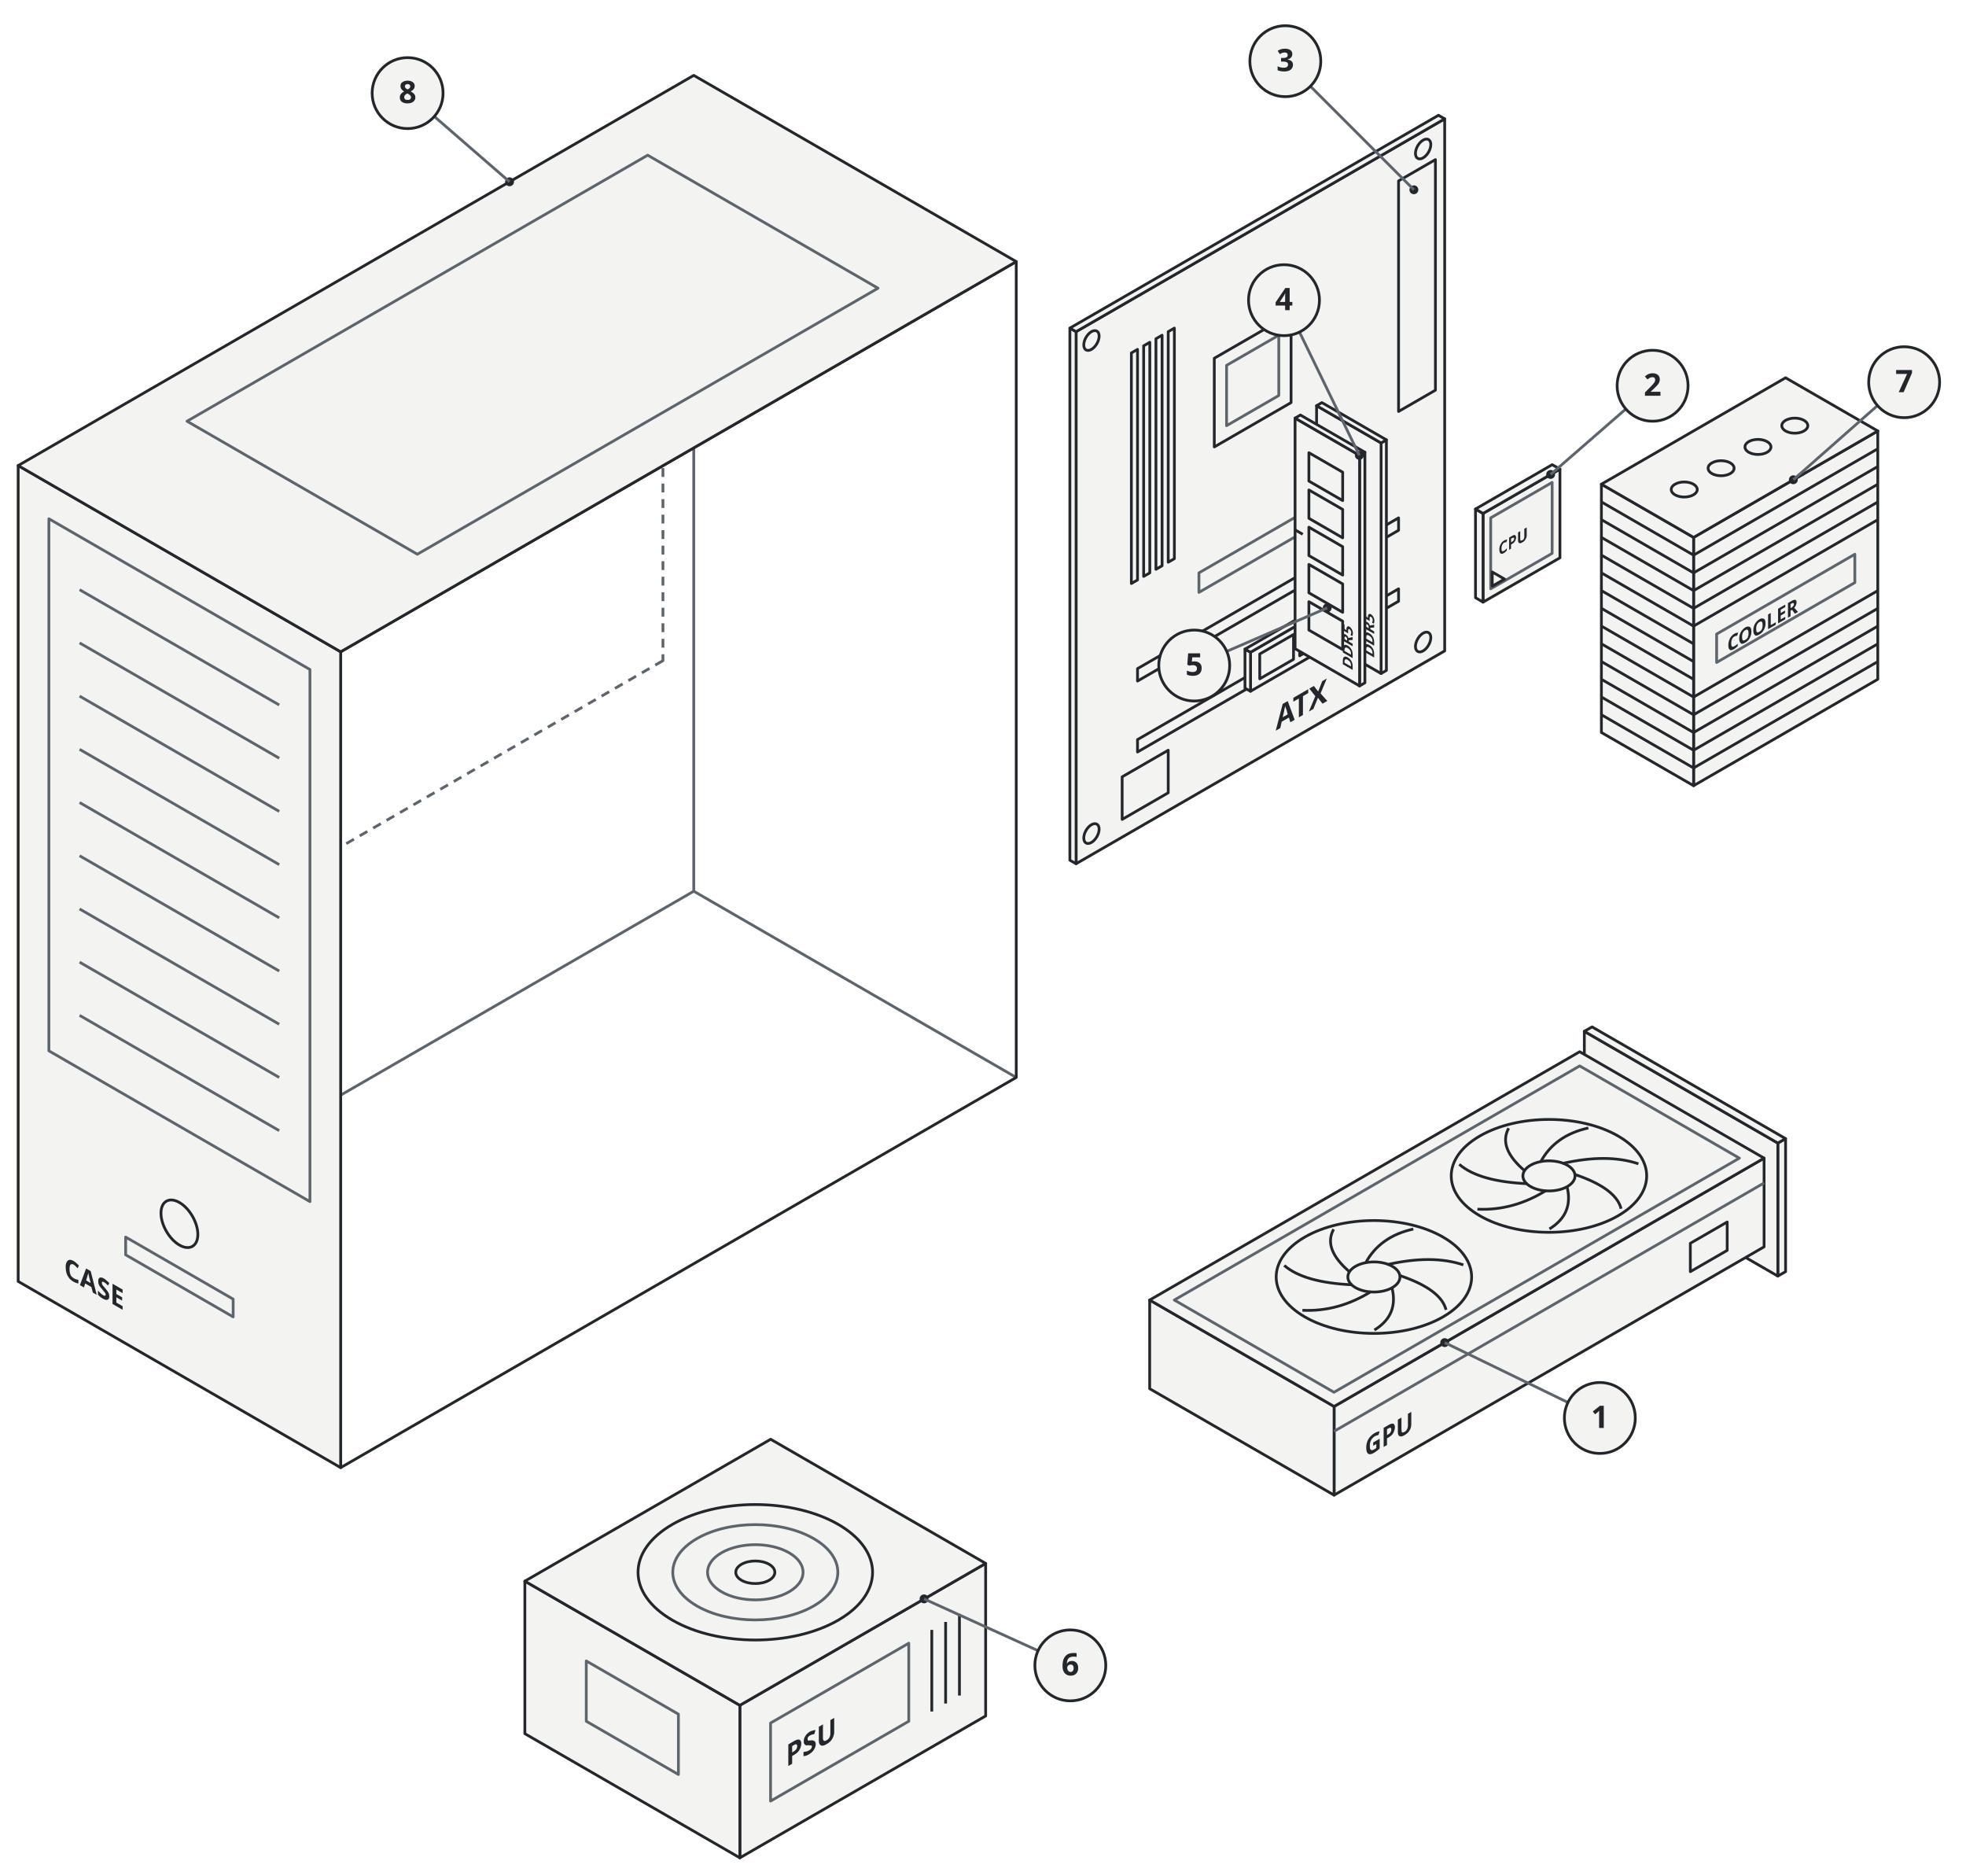
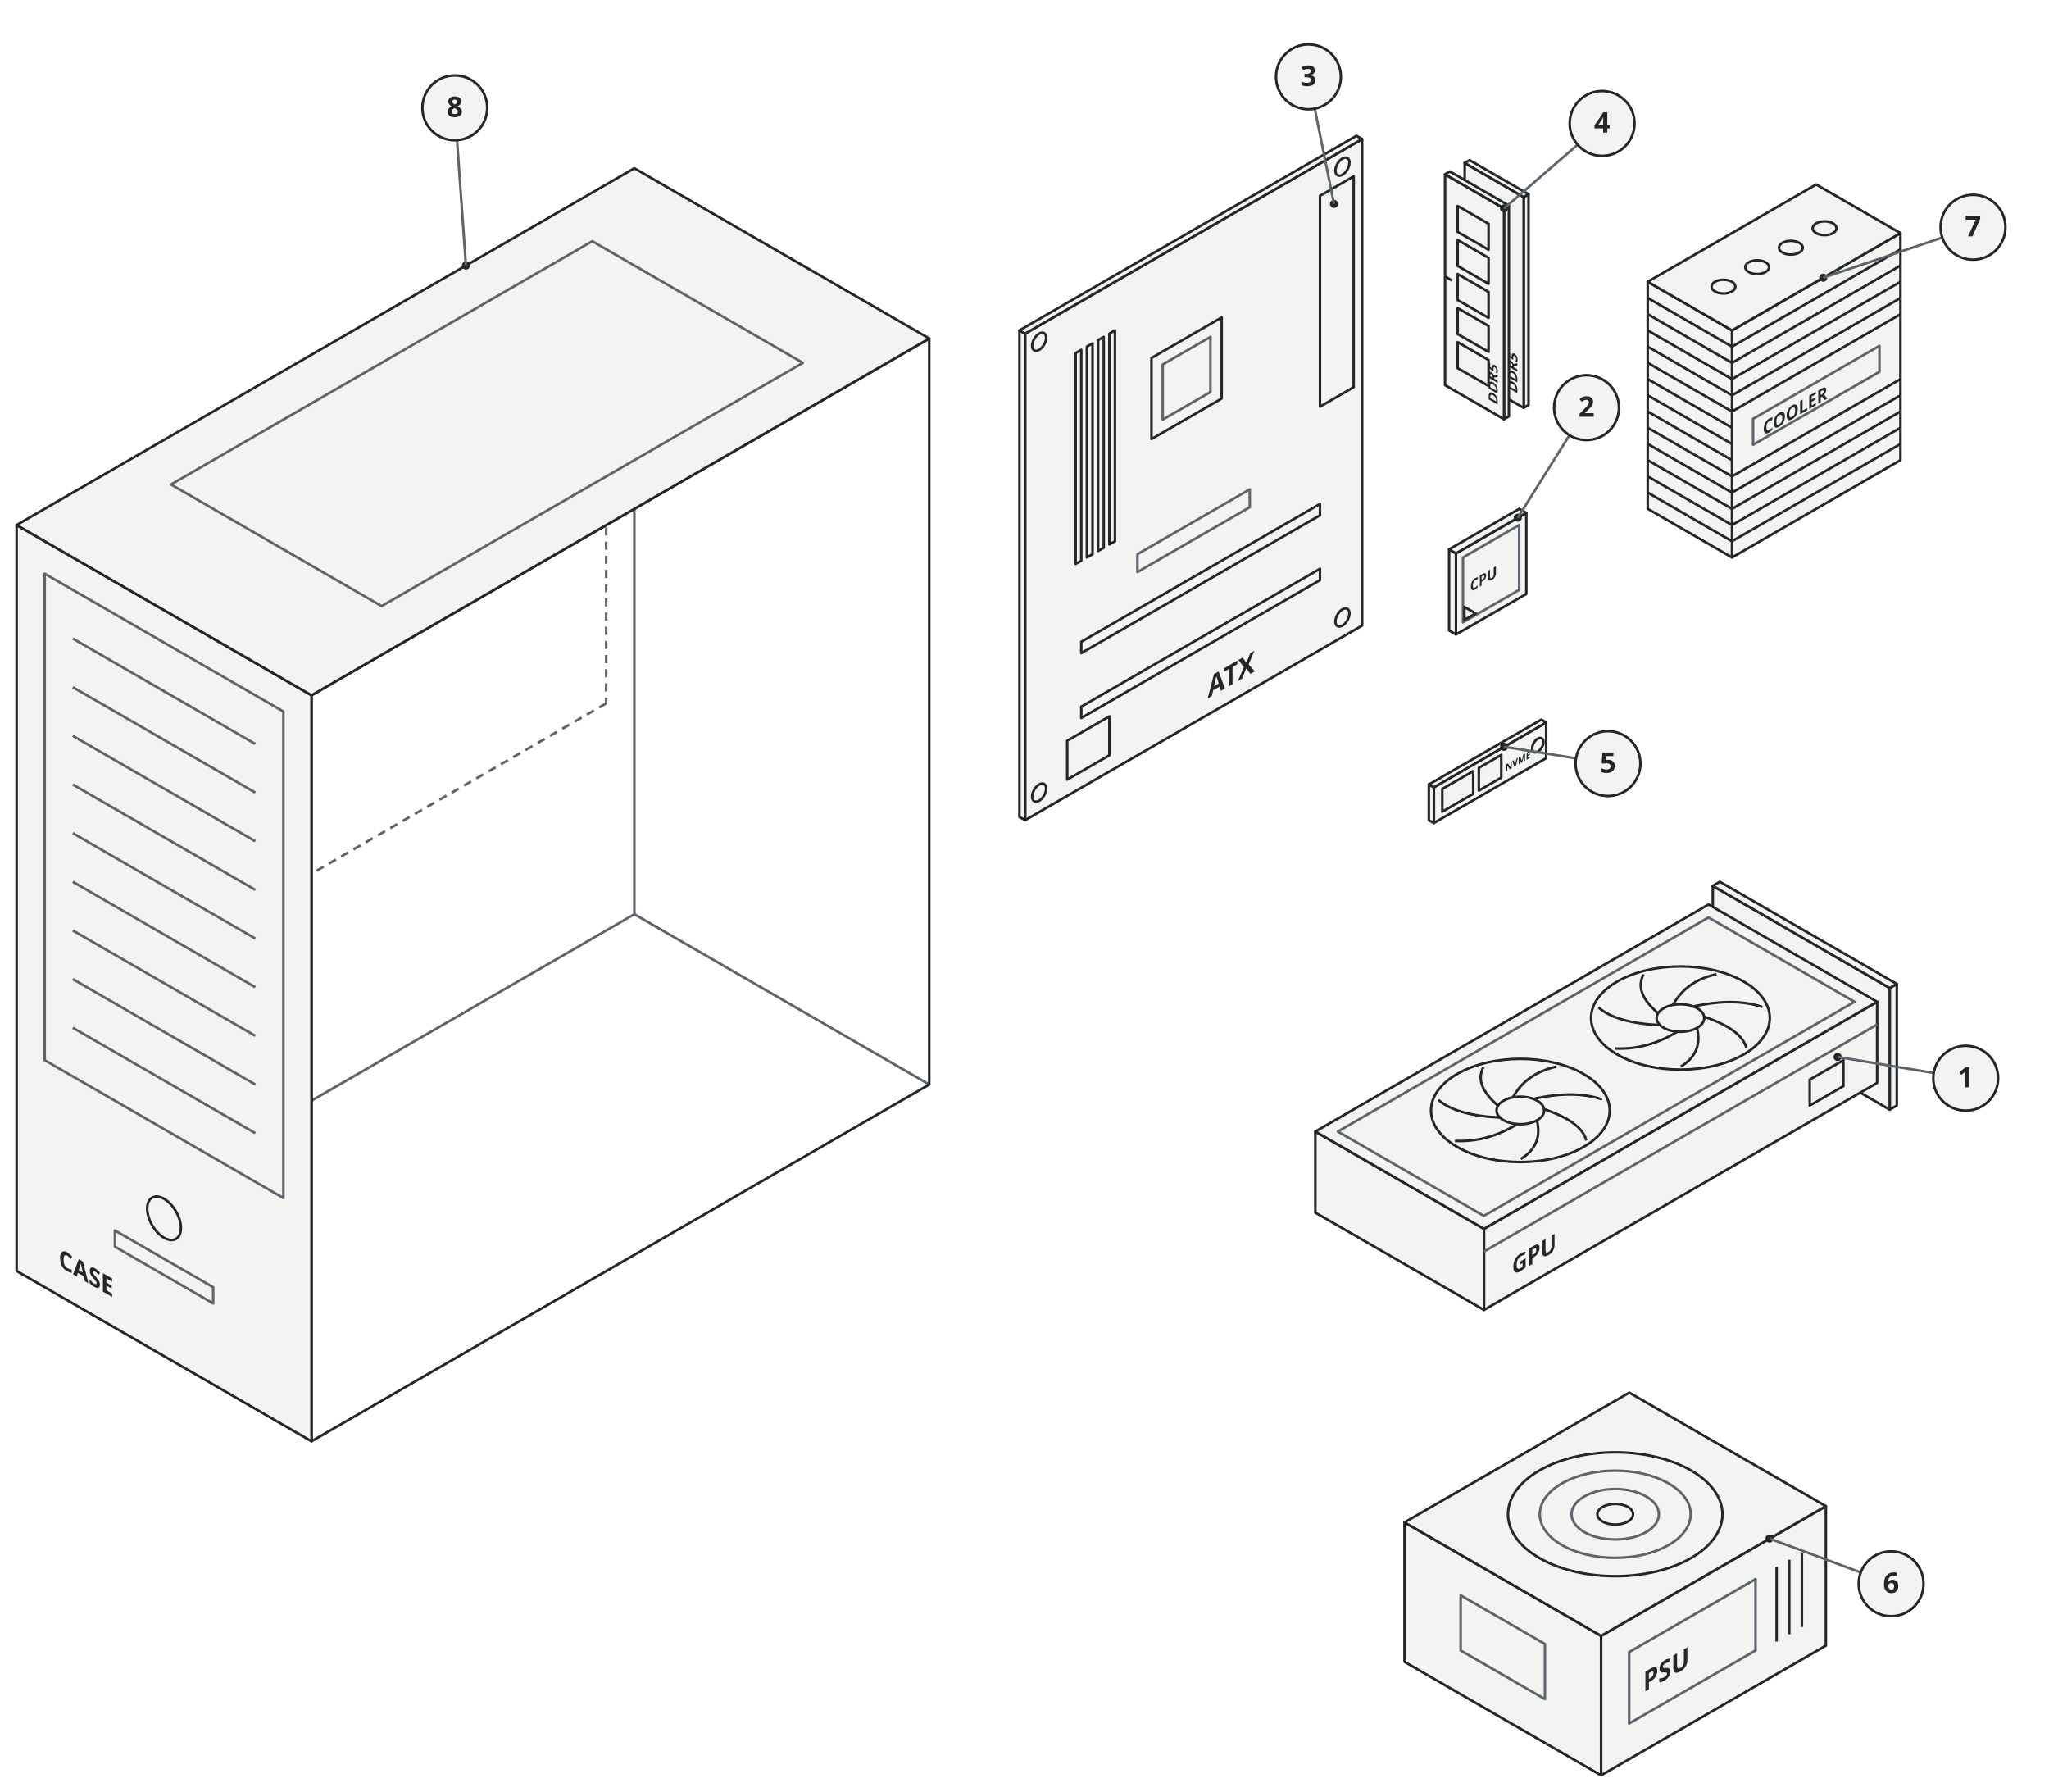
- <svg xmlns="http://www.w3.org/2000/svg" width="887" height="846" class="assembly" id="assembly" viewBox="-313 -402 887 846" role="img" aria-labelledby="assembly-title">
+ <svg xmlns="http://www.w3.org/2000/svg" width="1011" height="884" class="assembly" id="assembly" viewBox="-313 -451 1011 884" role="img" aria-labelledby="assembly-title">
  <g class="part part--case" id="part-case" data-pos="8">
    <line fill="none" stroke="#5D646B" vector-effect="non-scaling-stroke" stroke-width="1.25" stroke-linejoin="round" x1="0" y1="0" x2="0" y2="-368" />
    <line fill="none" stroke="#5D646B" vector-effect="non-scaling-stroke" stroke-width="1.25" stroke-linejoin="round" x1="0" y1="0" x2="145.5" y2="84" />
    <line fill="none" stroke="#5D646B" vector-effect="non-scaling-stroke" stroke-width="1.25" stroke-linejoin="round" x1="0" y1="0" x2="-304.8" y2="176" />
    <polygon fill="none" stroke="#5D646B" stroke-dasharray="4 3" vector-effect="non-scaling-stroke" stroke-width="1.25" stroke-linejoin="round" points="-13.9,-104 -180.1,-8 -180.1,-248 -13.9,-344" />
    <polygon fill="none" stroke="#23272B" vector-effect="non-scaling-stroke" stroke-width="1.25" stroke-linejoin="round" points="145.5,84 -159.3,260 -159.3,-108 145.5,-284" />
    <polygon fill="#F3F4F1" stroke="#23272B" vector-effect="non-scaling-stroke" stroke-width="1.25" stroke-linejoin="round" points="-304.8,176 -159.3,260 -159.3,-108 -304.8,-192" />
    <g transform="matrix(6.928 4 0 8 -304.8 -192)">
      <rect fill="none" stroke="#5D646B" vector-effect="non-scaling-stroke" stroke-width="1.25" stroke-linejoin="round" x="2" y="2" width="17" height="30" />
      <line fill="none" stroke="#5D646B" vector-effect="non-scaling-stroke" stroke-width="1.25" stroke-linejoin="round" x1="4" y1="5" x2="17" y2="5" />
      <line fill="none" stroke="#5D646B" vector-effect="non-scaling-stroke" stroke-width="1.25" stroke-linejoin="round" x1="4" y1="8" x2="17" y2="8" />
      <line fill="none" stroke="#5D646B" vector-effect="non-scaling-stroke" stroke-width="1.25" stroke-linejoin="round" x1="4" y1="11" x2="17" y2="11" />
      <line fill="none" stroke="#5D646B" vector-effect="non-scaling-stroke" stroke-width="1.25" stroke-linejoin="round" x1="4" y1="14" x2="17" y2="14" />
      <line fill="none" stroke="#5D646B" vector-effect="non-scaling-stroke" stroke-width="1.25" stroke-linejoin="round" x1="4" y1="17" x2="17" y2="17" />
      <line fill="none" stroke="#5D646B" vector-effect="non-scaling-stroke" stroke-width="1.25" stroke-linejoin="round" x1="4" y1="20" x2="17" y2="20" />
      <line fill="none" stroke="#5D646B" vector-effect="non-scaling-stroke" stroke-width="1.25" stroke-linejoin="round" x1="4" y1="23" x2="17" y2="23" />
      <line fill="none" stroke="#5D646B" vector-effect="non-scaling-stroke" stroke-width="1.25" stroke-linejoin="round" x1="4" y1="26" x2="17" y2="26" />
      <line fill="none" stroke="#5D646B" vector-effect="non-scaling-stroke" stroke-width="1.25" stroke-linejoin="round" x1="4" y1="29" x2="17" y2="29" />
      <circle fill="none" stroke="#23272B" vector-effect="non-scaling-stroke" stroke-width="1.25" stroke-linejoin="round" cx="10.5" cy="37.5" r="1.2" />
      <rect fill="none" stroke="#5D646B" vector-effect="non-scaling-stroke" stroke-width="1.25" stroke-linejoin="round" x="7" y="40" width="7" height="1" />
      <text fill="#23272B" font-family="Syncopate, sans-serif" font-weight="700" x="3" y="44.2" font-size="1.6">CASE</text>
    </g>
    <polygon fill="#F3F4F1" stroke="#23272B" vector-effect="non-scaling-stroke" stroke-width="1.25" stroke-linejoin="round" points="0,-368 145.5,-284 -159.3,-108 -304.8,-192" />
    <g transform="matrix(6.928 4 -6.928 4 0 -368)">
      <rect fill="none" stroke="#5D646B" vector-effect="non-scaling-stroke" stroke-width="1.25" stroke-linejoin="round" x="3" y="6" width="15" height="30" />
    </g>
  </g>
  <g class="parts">
-     <g class="part" id="part-psu" data-pos="6" data-i="6" data-tx="41.6" data-ty="312" transform="translate(41.6 312)">
+     <g class="part" id="part-psu" data-pos="6" data-i="6" data-tx="497.8" data-ty="300.8" data-sx="-23.1" data-sy="-15.8" transform="translate(497.8 300.8)">
      <polygon fill="#F3F4F1" stroke="#23272B" vector-effect="non-scaling-stroke" stroke-width="1.25" stroke-linejoin="round" points="90.1,60 -20.8,124 -20.8,55.2 90.1,-8.8" />
      <polygon fill="#F3F4F1" stroke="#23272B" vector-effect="non-scaling-stroke" stroke-width="1.25" stroke-linejoin="round" points="-117.8,68 -20.8,124 -20.8,55.2 -117.8,-0.8" />
      <polygon fill="#F3F4F1" stroke="#23272B" vector-effect="non-scaling-stroke" stroke-width="1.25" stroke-linejoin="round" points="-6.9,-64.8 90.1,-8.8 -20.8,55.2 -117.8,-0.8" />
      <g transform="matrix(6.928 4 -6.928 4 -6.9 -64.8)">
        <circle fill="none" stroke="#23272B" vector-effect="non-scaling-stroke" stroke-width="1.25" stroke-linejoin="round" cx="7" cy="8" r="5.4" />
        <circle fill="none" stroke="#5D646B" vector-effect="non-scaling-stroke" stroke-width="1.25" stroke-linejoin="round" cx="7" cy="8" r="3.8" />
        <circle fill="none" stroke="#5D646B" vector-effect="non-scaling-stroke" stroke-width="1.25" stroke-linejoin="round" cx="7" cy="8" r="2.2" />
        <circle fill="none" stroke="#23272B" vector-effect="non-scaling-stroke" stroke-width="1.25" stroke-linejoin="round" cx="7" cy="8" r="0.9" />
      </g>
      <g transform="matrix(6.928 -4 0 8 -20.8 55.2)">
        <rect fill="none" stroke="#5D646B" vector-effect="non-scaling-stroke" stroke-width="1.25" stroke-linejoin="round" x="2" y="2" width="9" height="4.4" />
        <text fill="#23272B" font-family="Syncopate, sans-serif" font-weight="700" x="3" y="5" font-size="1.7">PSU</text>
        <line fill="none" stroke="#23272B" vector-effect="non-scaling-stroke" stroke-width="1.25" stroke-linejoin="round" x1="12.5" y1="2" x2="12.5" y2="6.6" />
        <line fill="none" stroke="#23272B" vector-effect="non-scaling-stroke" stroke-width="1.25" stroke-linejoin="round" x1="13.4" y1="2" x2="13.4" y2="6.6" />
        <line fill="none" stroke="#23272B" vector-effect="non-scaling-stroke" stroke-width="1.25" stroke-linejoin="round" x1="14.3" y1="2" x2="14.3" y2="6.6" />
      </g>
      <g transform="matrix(6.928 4 0 8 -117.8 -0.8)">
        <rect fill="none" stroke="#5D646B" vector-effect="non-scaling-stroke" stroke-width="1.25" stroke-linejoin="round" x="4" y="2.5" width="6" height="3.4" />
      </g>
    </g>
-     <g class="part" id="part-motherboard" data-pos="3" data-i="5" data-tx="346.4" data-ty="-8" transform="translate(346.4 -8)">
+     <g class="part" id="part-motherboard" data-pos="3" data-i="0" data-tx="366.7" data-ty="-42" data-sx="-25.5" data-sy="11.6" transform="translate(366.7 -42)">
      <polygon fill="#F3F4F1" stroke="#23272B" vector-effect="non-scaling-stroke" stroke-width="1.25" stroke-linejoin="round" points="-7.6,-100.4 -173.9,-4.4 -173.9,-244.4 -7.6,-340.4" />
      <polygon fill="#F3F4F1" stroke="#23272B" vector-effect="non-scaling-stroke" stroke-width="1.25" stroke-linejoin="round" points="-176.7,-6 -173.9,-4.4 -173.9,-244.4 -176.7,-246" />
      <polygon fill="#F3F4F1" stroke="#23272B" vector-effect="non-scaling-stroke" stroke-width="1.25" stroke-linejoin="round" points="-10.4,-342 -7.6,-340.4 -173.9,-244.4 -176.7,-246" />
      <g transform="matrix(6.928 -4 0 8 -173.9 -244.4)">
        <rect fill="none" stroke="#23272B" vector-effect="non-scaling-stroke" stroke-width="1.25" stroke-linejoin="round" x="9" y="6" width="5" height="5" />
        <rect fill="none" stroke="#5D646B" vector-effect="non-scaling-stroke" stroke-width="1.25" stroke-linejoin="round" x="9.8" y="6.8" width="3.4" height="3.4" />
        <rect fill="none" stroke="#23272B" vector-effect="non-scaling-stroke" stroke-width="1.25" stroke-linejoin="round" x="3.6" y="3" width="0.4" height="13" />
        <rect fill="none" stroke="#23272B" vector-effect="non-scaling-stroke" stroke-width="1.25" stroke-linejoin="round" x="4.4" y="3" width="0.4" height="13" />
        <rect fill="none" stroke="#23272B" vector-effect="non-scaling-stroke" stroke-width="1.25" stroke-linejoin="round" x="5.2" y="3" width="0.4" height="13" />
        <rect fill="none" stroke="#23272B" vector-effect="non-scaling-stroke" stroke-width="1.25" stroke-linejoin="round" x="6" y="3" width="0.4" height="13" />
        <rect fill="none" stroke="#23272B" vector-effect="non-scaling-stroke" stroke-width="1.25" stroke-linejoin="round" x="4" y="21" width="17" height="0.7" />
        <rect fill="none" stroke="#23272B" vector-effect="non-scaling-stroke" stroke-width="1.25" stroke-linejoin="round" x="4" y="25" width="17" height="0.7" />
        <rect fill="none" stroke="#5D646B" vector-effect="non-scaling-stroke" stroke-width="1.25" stroke-linejoin="round" x="8" y="17.6" width="8" height="1.1" />
        <rect fill="none" stroke="#23272B" vector-effect="non-scaling-stroke" stroke-width="1.25" stroke-linejoin="round" x="3" y="26.6" width="3" height="2.4" />
        <rect fill="none" stroke="#23272B" vector-effect="non-scaling-stroke" stroke-width="1.25" stroke-linejoin="round" x="21" y="2" width="2.4" height="13" />
        <circle fill="none" stroke="#23272B" vector-effect="non-scaling-stroke" stroke-width="1.25" stroke-linejoin="round" cx="1" cy="1" r="0.5" />
        <circle fill="none" stroke="#23272B" vector-effect="non-scaling-stroke" stroke-width="1.25" stroke-linejoin="round" cx="22.6" cy="1" r="0.5" />
        <circle fill="none" stroke="#23272B" vector-effect="non-scaling-stroke" stroke-width="1.25" stroke-linejoin="round" cx="1" cy="28.8" r="0.5" />
        <circle fill="none" stroke="#23272B" vector-effect="non-scaling-stroke" stroke-width="1.25" stroke-linejoin="round" cx="22.6" cy="28.8" r="0.5" />
        <text fill="#23272B" font-family="Syncopate, sans-serif" font-weight="700" x="13" y="29" font-size="1.8">ATX</text>
      </g>
    </g>
-     <g class="part" id="part-storage" data-pos="5" data-i="4" data-tx="367.2" data-ty="28" transform="translate(367.2 28)">
+     <g class="part" id="part-storage" data-pos="5" data-i="3" data-tx="510.5" data-ty="73.2" data-sx="-28" data-sy="0.9" transform="translate(510.5 73.2)">
      <polygon fill="#F3F4F1" stroke="#23272B" vector-effect="non-scaling-stroke" stroke-width="1.25" stroke-linejoin="round" points="-60.6,-150.2 -116,-118.2 -116,-135.8 -60.6,-167.8" />
      <polygon fill="#F3F4F1" stroke="#23272B" vector-effect="non-scaling-stroke" stroke-width="1.25" stroke-linejoin="round" points="-118.5,-119.6 -116,-118.2 -116,-135.8 -118.5,-137.2" />
      <polygon fill="#F3F4F1" stroke="#23272B" vector-effect="non-scaling-stroke" stroke-width="1.25" stroke-linejoin="round" points="-63,-169.2 -60.6,-167.8 -116,-135.8 -118.5,-137.2" />
      <g transform="matrix(6.928 -4 0 8 -116 -135.8)">
        <rect fill="none" stroke="#23272B" vector-effect="non-scaling-stroke" stroke-width="1.25" stroke-linejoin="round" x="0.6" y="0.4" width="2.2" height="1.4" />
        <rect fill="none" stroke="#23272B" vector-effect="non-scaling-stroke" stroke-width="1.25" stroke-linejoin="round" x="3.2" y="0.4" width="1.6" height="1.4" />
        <circle fill="none" stroke="#23272B" vector-effect="non-scaling-stroke" stroke-width="1.25" stroke-linejoin="round" cx="7.4" cy="1.1" r="0.4" />
        <text fill="#23272B" font-family="Syncopate, sans-serif" font-weight="700" x="5.1" y="1.6" font-size="0.6">NVME</text>
      </g>
    </g>
-     <g class="part" id="part-cpu" data-pos="2" data-i="3" data-tx="464.2" data-ty="60" transform="translate(464.2 60)">
+     <g class="part" id="part-cpu" data-pos="2" data-i="2" data-tx="513.5" data-ty="52.4" data-sx="-27.3" data-sy="6.3" transform="translate(513.5 52.4)">
      <polygon fill="#F3F4F1" stroke="#23272B" vector-effect="non-scaling-stroke" stroke-width="1.25" stroke-linejoin="round" points="-73.4,-210.4 -108.1,-190.4 -108.1,-230.4 -73.4,-250.4" />
      <polygon fill="#F3F4F1" stroke="#23272B" vector-effect="non-scaling-stroke" stroke-width="1.25" stroke-linejoin="round" points="-111.5,-192.4 -108.1,-190.4 -108.1,-230.4 -111.5,-232.4" />
      <polygon fill="#F3F4F1" stroke="#23272B" vector-effect="non-scaling-stroke" stroke-width="1.25" stroke-linejoin="round" points="-76.9,-252.4 -73.4,-250.4 -108.1,-230.4 -111.5,-232.4" />
      <g transform="matrix(6.928 -4 0 8 -108.1 -230.4)">
        <rect fill="none" stroke="#5D646B" vector-effect="non-scaling-stroke" stroke-width="1.25" stroke-linejoin="round" x="0.5" y="0.5" width="4" height="4" />
        <path fill="none" stroke="#23272B" vector-effect="non-scaling-stroke" stroke-width="1.25" stroke-linejoin="round" d="M0.6 4.4L1.4 4.4L0.6 3.6Z" />
        <text fill="#23272B" font-family="Syncopate, sans-serif" font-weight="700" x="1" y="2.9" font-size="0.95">CPU</text>
      </g>
    </g>
-     <g class="part" id="part-ram" data-pos="4" data-i="2" data-tx="408.8" data-ty="28" transform="translate(408.8 28)">
+     <g class="part" id="part-ram" data-pos="4" data-i="1" data-tx="537.5" data-ty="-123.6" data-sx="-25" data-sy="12.7" transform="translate(537.5 -123.6)">
      <polygon fill="#F3F4F1" stroke="#23272B" vector-effect="non-scaling-stroke" stroke-width="1.25" stroke-linejoin="round" points="-96.3,-127.6 -98.7,-126.2 -98.7,-230.2 -96.3,-231.6" />
      <polygon fill="#F3F4F1" stroke="#23272B" vector-effect="non-scaling-stroke" stroke-width="1.25" stroke-linejoin="round" points="-127.8,-143 -98.7,-126.2 -98.7,-230.2 -127.8,-247" />
      <polygon fill="#F3F4F1" stroke="#23272B" vector-effect="non-scaling-stroke" stroke-width="1.25" stroke-linejoin="round" points="-125.4,-248.4 -96.3,-231.6 -98.7,-230.2 -127.8,-247" />
      <g transform="matrix(6.928 4 0 8 -127.8 -247)">
        <rect fill="none" stroke="#23272B" vector-effect="non-scaling-stroke" stroke-width="1.25" stroke-linejoin="round" x="0.9" y="1.5" width="2.2" height="1.6" />
        <rect fill="none" stroke="#23272B" vector-effect="non-scaling-stroke" stroke-width="1.25" stroke-linejoin="round" x="0.9" y="3.6" width="2.2" height="1.6" />
        <rect fill="none" stroke="#23272B" vector-effect="non-scaling-stroke" stroke-width="1.25" stroke-linejoin="round" x="0.9" y="5.7" width="2.2" height="1.6" />
        <rect fill="none" stroke="#23272B" vector-effect="non-scaling-stroke" stroke-width="1.25" stroke-linejoin="round" x="0.9" y="7.8" width="2.2" height="1.6" />
        <rect fill="none" stroke="#23272B" vector-effect="non-scaling-stroke" stroke-width="1.25" stroke-linejoin="round" x="0.9" y="9.9" width="2.2" height="1.6" />
        <line fill="none" stroke="#23272B" vector-effect="non-scaling-stroke" stroke-width="1.25" stroke-linejoin="round" x1="0" y1="6.3" x2="0.5" y2="6.3" />
        <g transform="translate(3.75 12.4) rotate(-90)">
          <text fill="#23272B" font-family="Syncopate, sans-serif" font-weight="700" x="0" y="0" font-size="0.9">DDR5</text>
        </g>
      </g>
      <polygon fill="#F3F4F1" stroke="#23272B" vector-effect="non-scaling-stroke" stroke-width="1.25" stroke-linejoin="round" points="-106,-122 -108.4,-120.6 -108.4,-224.6 -106,-226" />
      <polygon fill="#F3F4F1" stroke="#23272B" vector-effect="non-scaling-stroke" stroke-width="1.25" stroke-linejoin="round" points="-137.5,-137.4 -108.4,-120.6 -108.4,-224.6 -137.5,-241.4" />
      <polygon fill="#F3F4F1" stroke="#23272B" vector-effect="non-scaling-stroke" stroke-width="1.25" stroke-linejoin="round" points="-135.1,-242.8 -106,-226 -108.4,-224.6 -137.5,-241.4" />
      <g transform="matrix(6.928 4 0 8 -137.5 -241.4)">
        <rect fill="none" stroke="#23272B" vector-effect="non-scaling-stroke" stroke-width="1.25" stroke-linejoin="round" x="0.9" y="1.5" width="2.2" height="1.6" />
        <rect fill="none" stroke="#23272B" vector-effect="non-scaling-stroke" stroke-width="1.25" stroke-linejoin="round" x="0.9" y="3.6" width="2.2" height="1.6" />
        <rect fill="none" stroke="#23272B" vector-effect="non-scaling-stroke" stroke-width="1.25" stroke-linejoin="round" x="0.9" y="5.7" width="2.2" height="1.6" />
        <rect fill="none" stroke="#23272B" vector-effect="non-scaling-stroke" stroke-width="1.25" stroke-linejoin="round" x="0.9" y="7.8" width="2.2" height="1.6" />
        <rect fill="none" stroke="#23272B" vector-effect="non-scaling-stroke" stroke-width="1.25" stroke-linejoin="round" x="0.9" y="9.9" width="2.2" height="1.6" />
        <line fill="none" stroke="#23272B" vector-effect="non-scaling-stroke" stroke-width="1.25" stroke-linejoin="round" x1="0" y1="6.3" x2="0.5" y2="6.3" />
        <g transform="translate(3.75 12.4) rotate(-90)">
          <text fill="#23272B" font-family="Syncopate, sans-serif" font-weight="700" x="0" y="0" font-size="0.9">DDR5</text>
        </g>
      </g>
    </g>
-     <g class="part" id="part-cooling" data-pos="7" data-i="1" data-tx="533.5" data-ty="68" transform="translate(533.5 68)">
+     <g class="part" id="part-cooling" data-pos="7" data-i="4" data-tx="624" data-ty="-60.4" data-sx="-26.6" data-sy="8.9" transform="translate(624 -60.4)">
      <polygon fill="#F3F4F1" stroke="#23272B" vector-effect="non-scaling-stroke" stroke-width="1.25" stroke-linejoin="round" points="-65.1,-205.6 -99.8,-185.6 -99.8,-225.6 -65.1,-245.6" />
      <polygon fill="#F3F4F1" stroke="#23272B" vector-effect="non-scaling-stroke" stroke-width="1.25" stroke-linejoin="round" points="-108.1,-190.4 -99.8,-185.6 -99.8,-225.6 -108.1,-230.4" />
      <polygon fill="#F3F4F1" stroke="#23272B" vector-effect="non-scaling-stroke" stroke-width="1.25" stroke-linejoin="round" points="-73.4,-250.4 -65.1,-245.6 -99.8,-225.6 -108.1,-230.4" />
      <polygon fill="#F3F4F1" stroke="#23272B" vector-effect="non-scaling-stroke" stroke-width="1.25" stroke-linejoin="round" points="0.7,-163.6 -82.4,-115.6 -82.4,-227.6 0.7,-275.6" />
      <polygon fill="#F3F4F1" stroke="#23272B" vector-effect="non-scaling-stroke" stroke-width="1.25" stroke-linejoin="round" points="-124,-139.6 -82.4,-115.6 -82.4,-227.6 -124,-251.6" />
      <polygon fill="#F3F4F1" stroke="#23272B" vector-effect="non-scaling-stroke" stroke-width="1.25" stroke-linejoin="round" points="-40.9,-299.6 0.7,-275.6 -82.4,-227.6 -124,-251.6" />
      <g transform="matrix(6.928 4 0 8 -124 -251.6)">
        <line fill="none" stroke="#23272B" vector-effect="non-scaling-stroke" stroke-width="1.25" stroke-linejoin="round" x1="0" y1="1" x2="6" y2="1" />
        <line fill="none" stroke="#23272B" vector-effect="non-scaling-stroke" stroke-width="1.25" stroke-linejoin="round" x1="0" y1="2" x2="6" y2="2" />
        <line fill="none" stroke="#23272B" vector-effect="non-scaling-stroke" stroke-width="1.25" stroke-linejoin="round" x1="0" y1="3" x2="6" y2="3" />
        <line fill="none" stroke="#23272B" vector-effect="non-scaling-stroke" stroke-width="1.25" stroke-linejoin="round" x1="0" y1="4" x2="6" y2="4" />
        <line fill="none" stroke="#23272B" vector-effect="non-scaling-stroke" stroke-width="1.25" stroke-linejoin="round" x1="0" y1="5" x2="6" y2="5" />
        <line fill="none" stroke="#23272B" vector-effect="non-scaling-stroke" stroke-width="1.25" stroke-linejoin="round" x1="0" y1="6" x2="6" y2="6" />
        <line fill="none" stroke="#23272B" vector-effect="non-scaling-stroke" stroke-width="1.25" stroke-linejoin="round" x1="0" y1="7" x2="6" y2="7" />
        <line fill="none" stroke="#23272B" vector-effect="non-scaling-stroke" stroke-width="1.25" stroke-linejoin="round" x1="0" y1="8" x2="6" y2="8" />
        <line fill="none" stroke="#23272B" vector-effect="non-scaling-stroke" stroke-width="1.25" stroke-linejoin="round" x1="0" y1="9" x2="6" y2="9" />
        <line fill="none" stroke="#23272B" vector-effect="non-scaling-stroke" stroke-width="1.25" stroke-linejoin="round" x1="0" y1="10" x2="6" y2="10" />
        <line fill="none" stroke="#23272B" vector-effect="non-scaling-stroke" stroke-width="1.25" stroke-linejoin="round" x1="0" y1="11" x2="6" y2="11" />
        <line fill="none" stroke="#23272B" vector-effect="non-scaling-stroke" stroke-width="1.25" stroke-linejoin="round" x1="0" y1="12" x2="6" y2="12" />
        <line fill="none" stroke="#23272B" vector-effect="non-scaling-stroke" stroke-width="1.25" stroke-linejoin="round" x1="0" y1="13" x2="6" y2="13" />
      </g>
      <g transform="matrix(6.928 -4 0 8 -82.4 -227.6)">
        <line fill="none" stroke="#23272B" vector-effect="non-scaling-stroke" stroke-width="1.25" stroke-linejoin="round" x1="0" y1="1" x2="12" y2="1" />
        <line fill="none" stroke="#23272B" vector-effect="non-scaling-stroke" stroke-width="1.25" stroke-linejoin="round" x1="0" y1="2" x2="12" y2="2" />
        <line fill="none" stroke="#23272B" vector-effect="non-scaling-stroke" stroke-width="1.25" stroke-linejoin="round" x1="0" y1="3" x2="12" y2="3" />
        <line fill="none" stroke="#23272B" vector-effect="non-scaling-stroke" stroke-width="1.25" stroke-linejoin="round" x1="0" y1="4" x2="12" y2="4" />
        <line fill="none" stroke="#23272B" vector-effect="non-scaling-stroke" stroke-width="1.25" stroke-linejoin="round" x1="0" y1="5" x2="12" y2="5" />
        <line fill="none" stroke="#23272B" vector-effect="non-scaling-stroke" stroke-width="1.25" stroke-linejoin="round" x1="0" y1="9" x2="12" y2="9" />
        <line fill="none" stroke="#23272B" vector-effect="non-scaling-stroke" stroke-width="1.25" stroke-linejoin="round" x1="0" y1="10" x2="12" y2="10" />
        <line fill="none" stroke="#23272B" vector-effect="non-scaling-stroke" stroke-width="1.25" stroke-linejoin="round" x1="0" y1="11" x2="12" y2="11" />
        <line fill="none" stroke="#23272B" vector-effect="non-scaling-stroke" stroke-width="1.25" stroke-linejoin="round" x1="0" y1="12" x2="12" y2="12" />
        <line fill="none" stroke="#23272B" vector-effect="non-scaling-stroke" stroke-width="1.25" stroke-linejoin="round" x1="0" y1="13" x2="12" y2="13" />
        <rect fill="none" stroke="#5D646B" vector-effect="non-scaling-stroke" stroke-width="1.25" stroke-linejoin="round" x="1.5" y="6.2" width="9" height="1.6" />
        <text fill="#23272B" font-family="Syncopate, sans-serif" font-weight="700" x="2.2" y="7.6" font-size="1.15">COOLER</text>
      </g>
      <g transform="matrix(6.928 4 -6.928 4 -40.9 -299.6)">
        <circle fill="none" stroke="#23272B" vector-effect="non-scaling-stroke" stroke-width="1.25" stroke-linejoin="round" cx="3" cy="2.4" r="0.6" />
        <circle fill="none" stroke="#23272B" vector-effect="non-scaling-stroke" stroke-width="1.25" stroke-linejoin="round" cx="3" cy="4.8" r="0.6" />
        <circle fill="none" stroke="#23272B" vector-effect="non-scaling-stroke" stroke-width="1.25" stroke-linejoin="round" cx="3" cy="7.2" r="0.6" />
        <circle fill="none" stroke="#23272B" vector-effect="non-scaling-stroke" stroke-width="1.25" stroke-linejoin="round" cx="3" cy="9.6" r="0.6" />
      </g>
    </g>
-     <g class="part" id="part-gpu" data-pos="1" data-i="0" data-tx="401.8" data-ty="248" transform="translate(401.8 248)">
+     <g class="part" id="part-gpu" data-pos="1" data-i="5" data-tx="532.1" data-ty="170.8" data-sx="-27.1" data-sy="-7" transform="translate(532.1 170.8)">
      <polygon fill="#F3F4F1" stroke="#23272B" vector-effect="non-scaling-stroke" stroke-width="1.25" stroke-linejoin="round" points="90.8,-76.4 87.3,-74.4 87.3,-134.4 90.8,-136.4" />
      <polygon fill="#F3F4F1" stroke="#23272B" vector-effect="non-scaling-stroke" stroke-width="1.25" stroke-linejoin="round" points="0,-124.8 87.3,-74.4 87.3,-134.4 0,-184.8" />
      <polygon fill="#F3F4F1" stroke="#23272B" vector-effect="non-scaling-stroke" stroke-width="1.25" stroke-linejoin="round" points="3.5,-186.8 90.8,-136.4 87.3,-134.4 0,-184.8" />
      <polygon fill="#F3F4F1" stroke="#23272B" vector-effect="non-scaling-stroke" stroke-width="1.25" stroke-linejoin="round" points="81.1,-87.6 -112.9,24.4 -112.9,-15.6 81.1,-127.6" />
      <polygon fill="#F3F4F1" stroke="#23272B" vector-effect="non-scaling-stroke" stroke-width="1.25" stroke-linejoin="round" points="-196.1,-23.6 -112.9,24.4 -112.9,-15.6 -196.1,-63.6" />
      <polygon fill="#F3F4F1" stroke="#23272B" vector-effect="non-scaling-stroke" stroke-width="1.25" stroke-linejoin="round" points="-2.1,-175.6 81.1,-127.6 -112.9,-15.6 -196.1,-63.6" />
      <g transform="matrix(6.928 4 -6.928 4 -2.1 -175.6)">
        <rect fill="none" stroke="#5D646B" vector-effect="non-scaling-stroke" stroke-width="1.25" stroke-linejoin="round" x="0.8" y="0.8" width="10.4" height="26.4" />
        <circle fill="none" stroke="#23272B" vector-effect="non-scaling-stroke" stroke-width="1.25" stroke-linejoin="round" cx="6" cy="8" r="4.5" />
        <circle fill="none" stroke="#23272B" vector-effect="non-scaling-stroke" stroke-width="1.25" stroke-linejoin="round" cx="6" cy="8" r="1.2" />
        <path fill="none" stroke="#23272B" vector-effect="non-scaling-stroke" stroke-width="1.25" stroke-linejoin="round" d="M7.17 8Q8.958 9.321 9.007 10.975" />
        <path fill="none" stroke="#23272B" vector-effect="non-scaling-stroke" stroke-width="1.25" stroke-linejoin="round" d="M6.729 8.915Q6.812 11.137 5.549 12.206" />
        <path fill="none" stroke="#23272B" vector-effect="non-scaling-stroke" stroke-width="1.25" stroke-linejoin="round" d="M5.74 9.141Q4.054 10.59 2.431 10.27" />
        <path fill="none" stroke="#23272B" vector-effect="non-scaling-stroke" stroke-width="1.25" stroke-linejoin="round" d="M4.946 8.508Q2.761 8.093 2 6.624" />
        <path fill="none" stroke="#23272B" vector-effect="non-scaling-stroke" stroke-width="1.25" stroke-linejoin="round" d="M4.946 7.492Q3.908 5.526 4.581 4.015" />
        <path fill="none" stroke="#23272B" vector-effect="non-scaling-stroke" stroke-width="1.25" stroke-linejoin="round" d="M5.74 6.859Q6.63 4.822 8.231 4.406" />
        <path fill="none" stroke="#23272B" vector-effect="non-scaling-stroke" stroke-width="1.25" stroke-linejoin="round" d="M6.729 7.085Q8.877 6.511 10.201 7.504" />
        <circle fill="none" stroke="#23272B" vector-effect="non-scaling-stroke" stroke-width="1.25" stroke-linejoin="round" cx="6" cy="19.4" r="4.5" />
        <circle fill="none" stroke="#23272B" vector-effect="non-scaling-stroke" stroke-width="1.25" stroke-linejoin="round" cx="6" cy="19.4" r="1.2" />
        <path fill="none" stroke="#23272B" vector-effect="non-scaling-stroke" stroke-width="1.25" stroke-linejoin="round" d="M7.17 19.4Q8.958 20.721 9.007 22.375" />
        <path fill="none" stroke="#23272B" vector-effect="non-scaling-stroke" stroke-width="1.25" stroke-linejoin="round" d="M6.729 20.315Q6.812 22.537 5.549 23.606" />
        <path fill="none" stroke="#23272B" vector-effect="non-scaling-stroke" stroke-width="1.25" stroke-linejoin="round" d="M5.74 20.541Q4.054 21.99 2.431 21.67" />
        <path fill="none" stroke="#23272B" vector-effect="non-scaling-stroke" stroke-width="1.25" stroke-linejoin="round" d="M4.946 19.908Q2.761 19.493 2 18.024" />
        <path fill="none" stroke="#23272B" vector-effect="non-scaling-stroke" stroke-width="1.25" stroke-linejoin="round" d="M4.946 18.892Q3.908 16.926 4.581 15.415" />
        <path fill="none" stroke="#23272B" vector-effect="non-scaling-stroke" stroke-width="1.25" stroke-linejoin="round" d="M5.74 18.259Q6.63 16.222 8.231 15.806" />
        <path fill="none" stroke="#23272B" vector-effect="non-scaling-stroke" stroke-width="1.25" stroke-linejoin="round" d="M6.729 18.485Q8.877 17.911 10.201 18.904" />
      </g>
      <g transform="matrix(6.928 -4 0 8 -112.9 -15.6)">
        <line fill="none" stroke="#5D646B" vector-effect="non-scaling-stroke" stroke-width="1.25" stroke-linejoin="round" x1="0" y1="1.4" x2="28" y2="1.4" />
        <rect fill="none" stroke="#23272B" vector-effect="non-scaling-stroke" stroke-width="1.25" stroke-linejoin="round" x="23.2" y="2.4" width="2.4" height="1.6" />
        <text fill="#23272B" font-family="Syncopate, sans-serif" font-weight="700" x="2" y="3.9" font-size="1.5">GPU</text>
      </g>
    </g>
  </g>
  <g class="callouts">
    <g class="callout" data-part="gpu">
-       <circle fill="#23272B" cx="338.8" cy="203.6" r="2" />
-       <line stroke="#5D646B" vector-effect="non-scaling-stroke" stroke-width="1.25" stroke-linejoin="round" pathLength="1" x1="338.8" y1="203.6" x2="394.4" y2="230.6" />
-       <g transform="translate(408.8 237.6)">
+       <circle fill="#23272B" cx="593.7" cy="70.4" r="2" />
+       <line stroke="#5D646B" vector-effect="non-scaling-stroke" stroke-width="1.25" stroke-linejoin="round" pathLength="1" x1="593.7" y1="70.4" x2="641.1" y2="78.3" />
+       <g transform="translate(656.9 80.9)">
        <g>
          <circle fill="#F3F4F1" stroke="#23272B" vector-effect="non-scaling-stroke" stroke-width="1.25" stroke-linejoin="round" r="16" />
          <text y="4.5" text-anchor="middle" font-family="sans-serif" font-weight="600" font-size="14" fill="#23272B">1</text>
        </g>
      </g>
    </g>
    <g class="callout" data-part="cpu">
-       <circle fill="#23272B" cx="386.6" cy="-188" r="2" />
-       <line stroke="#5D646B" vector-effect="non-scaling-stroke" stroke-width="1.25" stroke-linejoin="round" pathLength="1" x1="386.6" y1="-188" x2="420.5" y2="-217.5" />
-       <g transform="translate(432.6 -228)">
+       <circle fill="#23272B" cx="435.9" cy="-195.6" r="2" />
+       <line stroke="#5D646B" vector-effect="non-scaling-stroke" stroke-width="1.25" stroke-linejoin="round" pathLength="1" x1="435.9" y1="-195.6" x2="461.4" y2="-236.3" />
+       <g transform="translate(469.8 -249.9)">
        <g>
          <circle fill="#F3F4F1" stroke="#23272B" vector-effect="non-scaling-stroke" stroke-width="1.25" stroke-linejoin="round" r="16" />
          <text y="4.5" text-anchor="middle" font-family="sans-serif" font-weight="600" font-size="14" fill="#23272B">2</text>
        </g>
      </g>
    </g>
    <g class="callout" data-part="motherboard">
-       <circle fill="#23272B" cx="324.9" cy="-316.4" r="2" />
-       <line stroke="#5D646B" vector-effect="non-scaling-stroke" stroke-width="1.25" stroke-linejoin="round" pathLength="1" x1="324.9" y1="-316.4" x2="278.2" y2="-363.1" />
-       <g transform="translate(266.9 -374.4)">
+       <circle fill="#23272B" cx="345.2" cy="-350.4" r="2" />
+       <line stroke="#5D646B" vector-effect="non-scaling-stroke" stroke-width="1.25" stroke-linejoin="round" pathLength="1" x1="345.2" y1="-350.4" x2="335.7" y2="-397.5" />
+       <g transform="translate(332.6 -413.1)">
        <g>
          <circle fill="#F3F4F1" stroke="#23272B" vector-effect="non-scaling-stroke" stroke-width="1.25" stroke-linejoin="round" r="16" />
          <text y="4.5" text-anchor="middle" font-family="sans-serif" font-weight="600" font-size="14" fill="#23272B">3</text>
        </g>
      </g>
    </g>
    <g class="callout" data-part="ram">
-       <circle fill="#23272B" cx="300.3" cy="-196.6" r="2" />
-       <line stroke="#5D646B" vector-effect="non-scaling-stroke" stroke-width="1.25" stroke-linejoin="round" pathLength="1" x1="300.3" y1="-196.6" x2="273.3" y2="-252.2" />
-       <g transform="translate(266.3 -266.6)">
+       <circle fill="#23272B" cx="429.1" cy="-348.2" r="2" />
+       <line stroke="#5D646B" vector-effect="non-scaling-stroke" stroke-width="1.25" stroke-linejoin="round" pathLength="1" x1="429.1" y1="-348.2" x2="465.4" y2="-379.6" />
+       <g transform="translate(477.5 -390.1)">
        <g>
          <circle fill="#F3F4F1" stroke="#23272B" vector-effect="non-scaling-stroke" stroke-width="1.25" stroke-linejoin="round" r="16" />
          <text y="4.5" text-anchor="middle" font-family="sans-serif" font-weight="600" font-size="14" fill="#23272B">4</text>
        </g>
      </g>
    </g>
    <g class="callout" data-part="storage">
-       <circle fill="#23272B" cx="285.8" cy="-127.8" r="2" />
-       <line stroke="#5D646B" vector-effect="non-scaling-stroke" stroke-width="1.25" stroke-linejoin="round" pathLength="1" x1="285.8" y1="-127.8" x2="240.5" y2="-108.2" />
-       <g transform="translate(225.8 -101.8)">
+       <circle fill="#23272B" cx="429.1" cy="-82.6" r="2" />
+       <line stroke="#5D646B" vector-effect="non-scaling-stroke" stroke-width="1.25" stroke-linejoin="round" pathLength="1" x1="429.1" y1="-82.6" x2="464.6" y2="-76.9" />
+       <g transform="translate(480.4 -74.3)">
        <g>
          <circle fill="#F3F4F1" stroke="#23272B" vector-effect="non-scaling-stroke" stroke-width="1.25" stroke-linejoin="round" r="16" />
          <text y="4.5" text-anchor="middle" font-family="sans-serif" font-weight="600" font-size="14" fill="#23272B">5</text>
        </g>
      </g>
    </g>
    <g class="callout" data-part="psu">
-       <circle fill="#23272B" cx="103.9" cy="319.2" r="2" />
-       <line stroke="#5D646B" vector-effect="non-scaling-stroke" stroke-width="1.25" stroke-linejoin="round" pathLength="1" x1="103.9" y1="319.2" x2="155.4" y2="342.6" />
-       <g transform="translate(169.9 349.2)">
+       <circle fill="#23272B" cx="560.1" cy="308" r="2" />
+       <line stroke="#5D646B" vector-effect="non-scaling-stroke" stroke-width="1.25" stroke-linejoin="round" pathLength="1" x1="560.1" y1="308" x2="605.1" y2="324.7" />
+       <g transform="translate(620.1 330.3)">
        <g>
          <circle fill="#F3F4F1" stroke="#23272B" vector-effect="non-scaling-stroke" stroke-width="1.25" stroke-linejoin="round" r="16" />
          <text y="4.5" text-anchor="middle" font-family="sans-serif" font-weight="600" font-size="14" fill="#23272B">6</text>
        </g>
      </g>
    </g>
    <g class="callout" data-part="cooling">
-       <circle fill="#23272B" cx="496.1" cy="-185.6" r="2" />
-       <line stroke="#5D646B" vector-effect="non-scaling-stroke" stroke-width="1.25" stroke-linejoin="round" pathLength="1" x1="496.1" y1="-185.6" x2="534" y2="-219" />
-       <g transform="translate(546.1 -229.6)">
+       <circle fill="#23272B" cx="586.6" cy="-314" r="2" />
+       <line stroke="#5D646B" vector-effect="non-scaling-stroke" stroke-width="1.25" stroke-linejoin="round" pathLength="1" x1="586.6" y1="-314" x2="645.3" y2="-333.8" />
+       <g transform="translate(660.5 -338.9)">
        <g>
          <circle fill="#F3F4F1" stroke="#23272B" vector-effect="non-scaling-stroke" stroke-width="1.25" stroke-linejoin="round" r="16" />
          <text y="4.5" text-anchor="middle" font-family="sans-serif" font-weight="600" font-size="14" fill="#23272B">7</text>
        </g>
      </g>
    </g>
    <g class="callout" data-part="case">
      <circle fill="#23272B" cx="-83.1" cy="-320" r="2" />
-       <line stroke="#5D646B" vector-effect="non-scaling-stroke" stroke-width="1.25" stroke-linejoin="round" pathLength="1" x1="-83.1" y1="-320" x2="-117.1" y2="-349.5" />
-       <g transform="translate(-129.1 -360)">
+       <line stroke="#5D646B" vector-effect="non-scaling-stroke" stroke-width="1.25" stroke-linejoin="round" pathLength="1" x1="-83.1" y1="-320" x2="-87.5" y2="-381.8" />
+       <g transform="translate(-88.6 -397.8)">
        <g>
          <circle fill="#F3F4F1" stroke="#23272B" vector-effect="non-scaling-stroke" stroke-width="1.25" stroke-linejoin="round" r="16" />
          <text y="4.5" text-anchor="middle" font-family="sans-serif" font-weight="600" font-size="14" fill="#23272B">8</text>
        </g>
      </g>
    </g>
  </g>
</svg>
